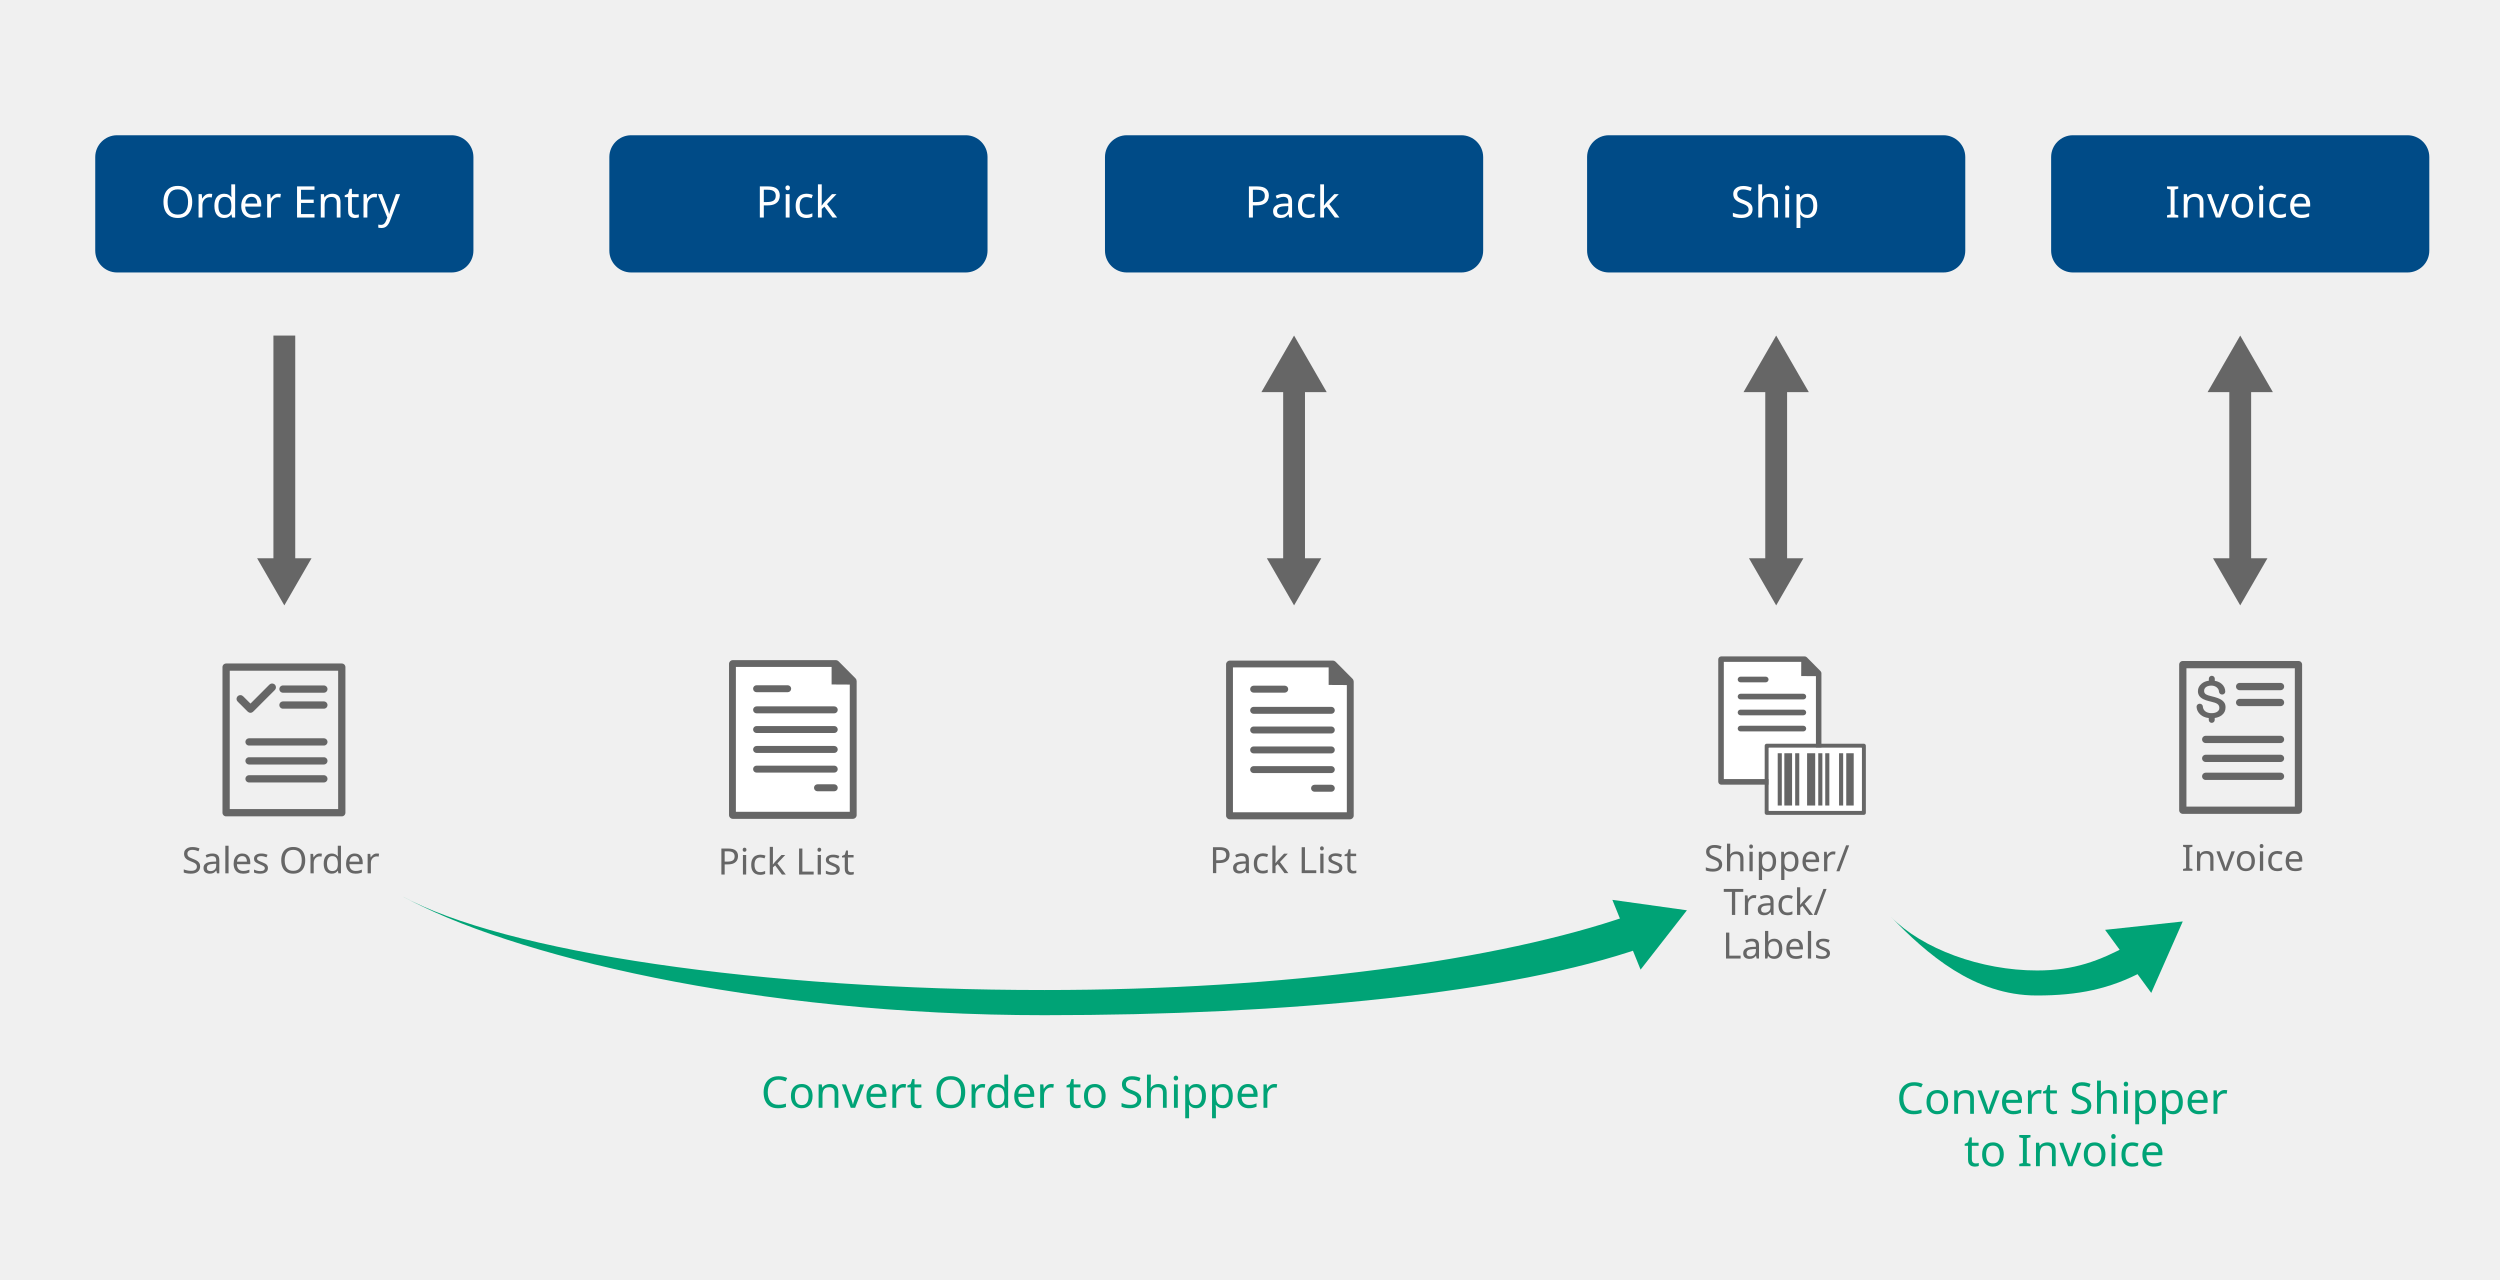
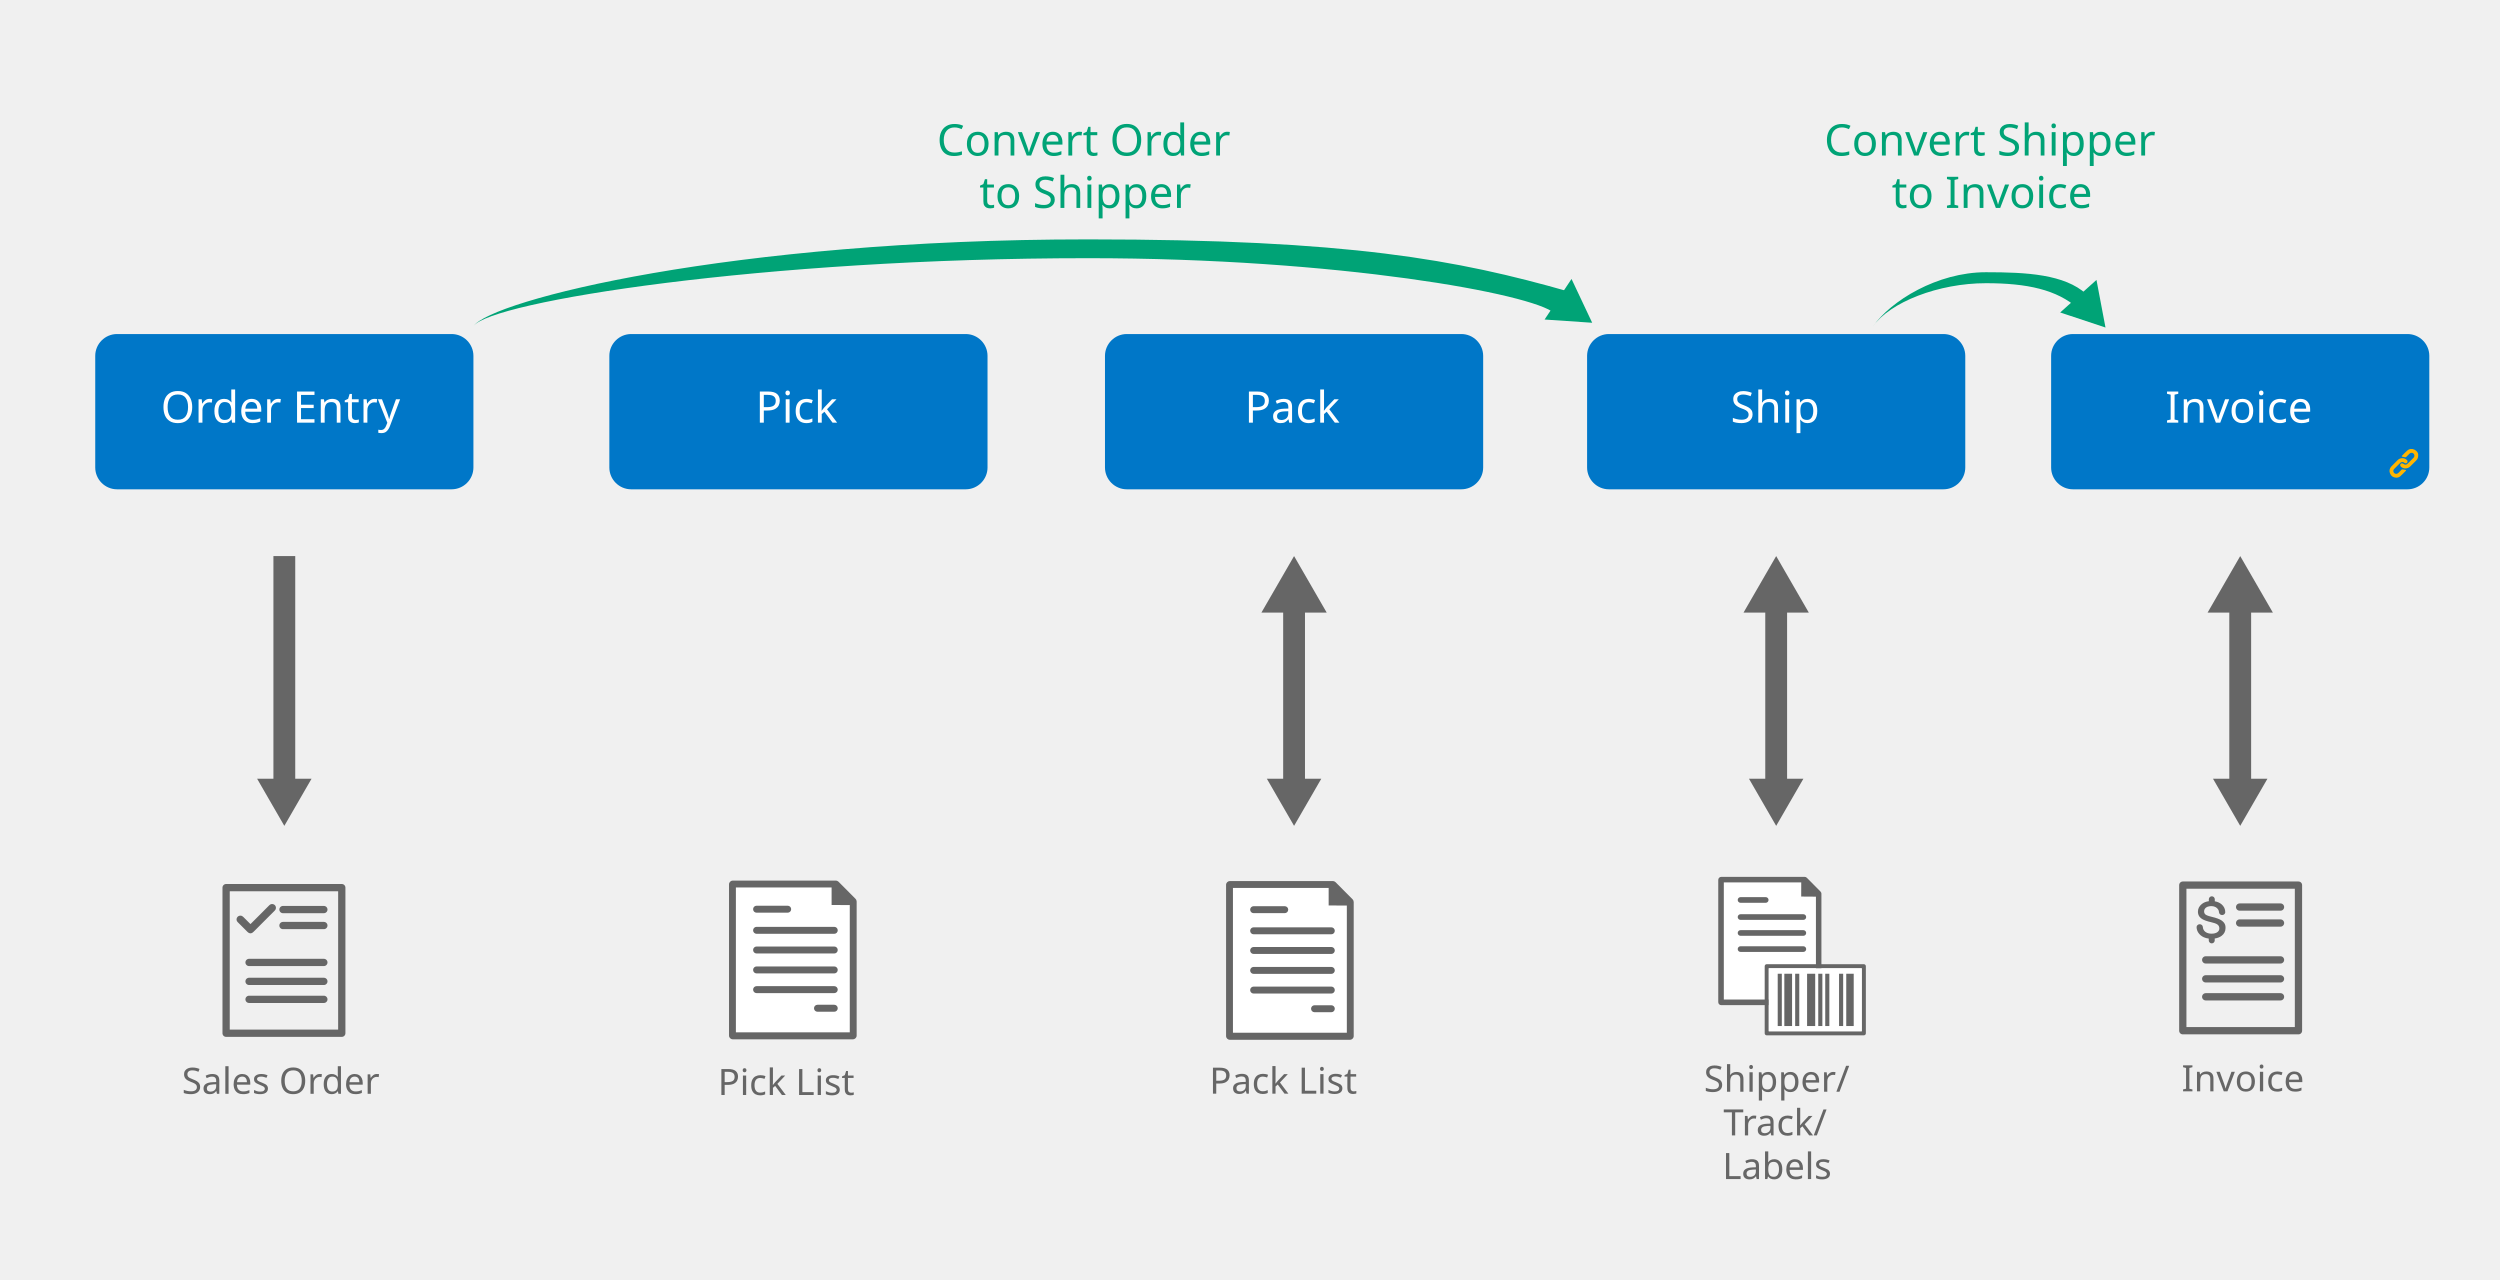
<svg xmlns="http://www.w3.org/2000/svg" xmlns:xlink="http://www.w3.org/1999/xlink" version="1.1" id="Layer_1" x="0px" y="0px" width="687.5px" height="351.8px" viewBox="0 0 687.5 351.8" style="enable-background:new 0 0 687.5 351.8;" xml:space="preserve">
  <style type="text/css">
	.st0{fill:none;stroke:#666666;stroke-width:6;stroke-miterlimit:10;}
	.st1{fill:#666666;}
	.st2{fill:#00A376;}
	.st3{font-family:'OpenSans-Semibold';}
	.st4{font-size:12px;}
- 	.st5{fill:#004B87;}
+ 	.st5{fill:#0077C8;}
	.st6{fill:#FFFFFF;}
	.st7{font-size:10px;}
	.st8{fill:none;stroke:#666666;stroke-width:2;stroke-linecap:round;stroke-linejoin:round;stroke-miterlimit:10;}
+ 	.st9{fill:#FFB500;}

	
	.kwfade{opacity:1;}
	.kwfade:hover{opacity:0.7;}

	
	@font-face {
		font-family: 'OpenSans';
		font-style: normal;
		font-weight: 400;
		font-display: swap;
		src: local('Open Sans'), local('OpenSans'), url(https://fonts.gstatic.com/s/opensans/v17/mem8YaGs126MiZpBA-UFVZ0b.woff2) format('woff2');
		unicode-range: U+0000-00FF, U+0131, U+0152-0153, U+02BB-02BC, U+02C6, U+02DA, U+02DC, U+2000-206F, U+2074, U+20AC, U+2122, U+2191, U+2193, U+2212, U+2215, U+FEFF, U+FFFD;
	}

	@font-face {
		font-family: 'OpenSans-Italic';
		font-style: italic;
		font-weight: 400;
		font-display: swap;
		src: local('Open Sans Italic'), local('OpenSans-Italic'), url(https://fonts.gstatic.com/s/opensans/v17/mem8YaGs126MiZpBA-UFVZ0b.woff2) format('woff2');
		unicode-range: U+0000-00FF, U+0131, U+0152-0153, U+02BB-02BC, U+02C6, U+02DA, U+02DC, U+2000-206F, U+2074, U+20AC, U+2122, U+2191, U+2193, U+2212, U+2215, U+FEFF, U+FFFD;
	}

	@font-face {
		font-family: 'OpenSans-SemiBold';
		font-style: normal;
		font-weight: 600;
		font-display: swap;
		src: local('Open Sans SemiBold'), local('OpenSans-SemiBold'), url(https://fonts.gstatic.com/s/opensans/v17/mem5YaGs126MiZpBA-UNirkOUuhp.woff2) format('woff2');
		unicode-range: U+0000-00FF, U+0131, U+0152-0153, U+02BB-02BC, U+02C6, U+02DA, U+02DC, U+2000-206F, U+2074, U+20AC, U+2122, U+2191, U+2193, U+2212, U+2215, U+FEFF, U+FFFD;
	}

	@font-face {
		font-family: 'OpenSans-SemiboldItalic';
		font-style: italic;
		font-weight: 600;
		font-display: swap;
		src: local('Open Sans SemiBold Italic'), local('OpenSans-SemiBoldItalic'), url(https://fonts.gstatic.com/s/opensans/v17/memnYaGs126MiZpBA-UFUKXGUdhrIqM.woff2) format('woff2');
		unicode-range: U+0000-00FF, U+0131, U+0152-0153, U+02BB-02BC, U+02C6, U+02DA, U+02DC, U+2000-206F, U+2074, U+20AC, U+2122, U+2191, U+2193, U+2212, U+2215, U+FEFF, U+FFFD;
	}

	@font-face {
		font-family: 'OpenSans-Bold';
		font-style: normal;
		font-weight: 700;
		font-display: swap;
		src: local('Open Sans Bold'), local('OpenSans-Bold'), url(https://fonts.gstatic.com/s/opensans/v17/mem5YaGs126MiZpBA-UN7rgOUuhp.woff2) format('woff2');
		unicode-range: U+0000-00FF, U+0131, U+0152-0153, U+02BB-02BC, U+02C6, U+02DA, U+02DC, U+2000-206F, U+2074, U+20AC, U+2122, U+2191, U+2193, U+2212, U+2215, U+FEFF, U+FFFD;
	}

	@font-face {
		font-family: 'OpenSans-BoldItalic';
		font-style: italic;
		font-weight: 700;
		font-display: swap;
		src: local('Open Sans Bold Italic'), local('OpenSans-BoldItalic'), url(https://fonts.gstatic.com/s/opensans/v17/memnYaGs126MiZpBA-UFUKWiUNhrIqM.woff2) format('woff2');
		unicode-range: U+0000-00FF, U+0131, U+0152-0153, U+02BB-02BC, U+02C6, U+02DA, U+02DC, U+2000-206F, U+2074, U+20AC, U+2122, U+2191, U+2193, U+2212, U+2215, U+FEFF, U+FFFD;
	}

	@font-face {
		font-family: 'OpenSans-Extrabold';
		font-style: normal;
		font-weight: 800;
		font-display: swap;
		src: local('Open Sans ExtraBold'), local('OpenSans-Extrabold'), url(https://fonts.gstatic.com/s/opensans/v17/mem5YaGs126MiZpBA-UN8rsOUuhp.woff2) format('woff2');
		unicode-range: U+0000-00FF, U+0131, U+0152-0153, U+02BB-02BC, U+02C6, U+02DA, U+02DC, U+2000-206F, U+2074, U+20AC, U+2122, U+2191, U+2193, U+2212, U+2215, U+FEFF, U+FFFD;
	}

	@font-face {
		font-family: 'OpenSans-ExtraboldItalic';
		font-style: italic;
		font-weight: 800;
		font-display: swap;
		src: local('Open Sans ExtraBold Italic'), local('OpenSans-ExtraBoldItalic'), url(https://fonts.gstatic.com/s/opensans/v17/memnYaGs126MiZpBA-UFUKW-U9hrIqM.woff2) format('woff2');
		unicode-range: U+0000-00FF, U+0131, U+0152-0153, U+02BB-02BC, U+02C6, U+02DA, U+02DC, U+2000-206F, U+2074, U+20AC, U+2122, U+2191, U+2193, U+2212, U+2215, U+FEFF, U+FFFD;
	}
</style>
  <g id="arrows">
    <g>
      <g>
-         <line class="st0" x1="78.19" y1="155.71" x2="78.19" y2="92.28" />
-         <g>
-           <polygon class="st1" points="85.67,153.53 78.19,166.48 70.71,153.53     " />
-         </g>
-       </g>
-     </g>
-     <g>
-       <g>
-         <line class="st0" x1="355.87" y1="155.71" x2="355.87" y2="105.2" />
-         <g>
-           <polygon class="st1" points="363.35,153.53 355.87,166.48 348.39,153.53     " />
-         </g>
-         <g>
-           <polygon class="st1" points="364.84,107.83 355.87,92.28 346.89,107.83     " />
-         </g>
-       </g>
-     </g>
-     <g>
-       <g>
-         <line class="st0" x1="488.45" y1="155.71" x2="488.45" y2="105.2" />
-         <g>
-           <polygon class="st1" points="495.93,153.53 488.45,166.48 480.97,153.53     " />
-         </g>
-         <g>
-           <polygon class="st1" points="497.42,107.83 488.45,92.28 479.47,107.83     " />
-         </g>
-       </g>
-     </g>
-     <g>
-       <g>
-         <line class="st0" x1="616.06" y1="155.71" x2="616.06" y2="105.2" />
-         <g>
-           <polygon class="st1" points="623.54,153.53 616.06,166.48 608.58,153.53     " />
-         </g>
-         <g>
-           <polygon class="st1" points="625.04,107.83 616.06,92.28 607.09,107.83     " />
+         <line class="st0" x1="78.19" y1="216.35" x2="78.19" y2="152.92" />
+         <g>
+           <polygon class="st1" points="85.67,214.16 78.19,227.11 70.71,214.16     " />
+         </g>
+       </g>
+     </g>
+     <g>
+       <g>
+         <line class="st0" x1="355.87" y1="216.35" x2="355.87" y2="165.84" />
+         <g>
+           <polygon class="st1" points="363.35,214.16 355.87,227.11 348.39,214.16     " />
+         </g>
+         <g>
+           <polygon class="st1" points="364.84,168.46 355.87,152.92 346.89,168.46     " />
+         </g>
+       </g>
+     </g>
+     <g>
+       <g>
+         <line class="st0" x1="488.45" y1="216.35" x2="488.45" y2="165.84" />
+         <g>
+           <polygon class="st1" points="495.93,214.16 488.45,227.11 480.97,214.16     " />
+         </g>
+         <g>
+           <polygon class="st1" points="497.42,168.46 488.45,152.92 479.47,168.46     " />
+         </g>
+       </g>
+     </g>
+     <g>
+       <g>
+         <line class="st0" x1="616.06" y1="216.35" x2="616.06" y2="165.84" />
+         <g>
+           <polygon class="st1" points="623.54,214.16 616.06,227.11 608.58,214.16     " />
+         </g>
+         <g>
+           <polygon class="st1" points="625.04,168.46 616.06,152.92 607.09,168.46     " />
        </g>
      </g>
    </g>
  </g>
  <g id="converttoshipper">
    <g>
-       <text transform="matrix(1 0 0 1 209.2617 304.6451)" class="st2 st3 st4">Convert Order to Shipper</text>
-     </g>
-     <g>
-       <path class="st2" d="M287.22,279.18c-79.89,0-147.27-16.57-176.81-32.83l0,0c28.16,15.5,99.21,25.91,176.81,25.91    c66.37,0,125.6-8.27,160.54-20.45l3.64,8.85C415.77,273.08,354.32,279.18,287.22,279.18z" />
-       <g>
-         <polygon class="st2" points="443.4,247.46 463.9,250.33 451.16,266.65    " />
+       <text transform="matrix(1 0 0 1 257.6586 42.7802)">
+         <tspan x="0" y="0" class="st2 st3 st4">Convert Order</tspan>
+         <tspan x="11.66" y="14.4" class="st2 st3 st4">to Shipper</tspan>
+       </text>
+     </g>
+     <g>
+       <path class="st2" d="M299.2,65.83c-98.5,0-164.05,16.77-169.01,23.86l0,0c4.73-6.75,79.79-18.69,169.01-18.69    c69.03,0,122.38,9.83,128.25,15.13l3.86-5.98C400.75,71.46,371.4,65.83,299.2,65.83z" />
+       <g>
+         <polygon class="st2" points="424.76,87.87 437.85,88.76 432.17,76.71    " />
      </g>
    </g>
  </g>
  <g id="converttoinvoice">
-     <text transform="matrix(1 0 0 1 521.5472 306.2979)">
+     <text transform="matrix(1 0 0 1 501.6717 42.78)">
      <tspan x="0" y="0" class="st2 st3 st4">Convert Shipper</tspan>
      <tspan x="18.55" y="14.4" class="st2 st3 st4">to Invoice</tspan>
    </text>
    <g>
-       <path class="st2" d="M560.09,273.76c-17.23,0-30.16-11.39-40.17-21.71l0,0c8.68,8.95,24.94,14.83,40.27,14.83    c10.22,0,17.11-2.64,25.24-7l3.97,7.2C580.23,271.99,571.49,273.76,560.09,273.76z" />
-       <g>
-         <polygon class="st2" points="578.9,255.71 600.26,253.4 591.59,273.05    " />
+       <path class="st2" d="M546.15,74.86c-13.42,0-26.18,7.87-31.14,14.96l0,0c4.73-6.75,18.11-11.94,31.14-11.94    c11.15,0,19.53,1.72,25.4,7.02l2.18-4.04C567.74,75.44,557.42,74.86,546.15,74.86z" />
+       <g>
+         <polygon class="st2" points="566.55,85.93 579.01,90.07 576.53,76.98    " />
      </g>
    </g>
  </g>
  <g id="oe">
    <g>
-       <path class="st5" d="M130.19,68.93c0,3.3-2.7,6-6,6h-92c-3.3,0-6-2.7-6-6V43.19c0-3.3,2.7-6,6-6h92c3.3,0,6,2.7,6,6V68.93z" />
-     </g>
-     <text transform="matrix(1 0 0 1 44.2186 59.8252)" class="st6 st3 st4">Order Entry</text>
+       <path class="st5" d="M130.19,128.56c0,3.3-2.7,6-6,6h-92c-3.3,0-6-2.7-6-6v-30.7c0-3.3,2.7-6,6-6h92c3.3,0,6,2.7,6,6V128.56z" />
+     </g>
+     <text transform="matrix(1 0 0 1 44.2186 116.2341)" class="st6 st3 st4">Order Entry</text>
  </g>
  <g id="pick">
    <g>
-       <path class="st5" d="M271.57,68.93c0,3.3-2.7,6-6,6h-92c-3.3,0-6-2.7-6-6V43.19c0-3.3,2.7-6,6-6h92c3.3,0,6,2.7,6,6V68.93z" />
-     </g>
-     <text transform="matrix(1 0 0 1 207.7995 59.8252)" class="st6 st3 st4">Pick</text>
+       <path class="st5" d="M271.57,128.56c0,3.3-2.7,6-6,6h-92c-3.3,0-6-2.7-6-6v-30.7c0-3.3,2.7-6,6-6h92c3.3,0,6,2.7,6,6V128.56z" />
+     </g>
+     <text transform="matrix(1 0 0 1 207.7995 116.2341)" class="st6 st3 st4">Pick</text>
  </g>
  <g id="pack">
    <g>
-       <path class="st5" d="M407.87,68.93c0,3.3-2.7,6-6,6h-92c-3.3,0-6-2.7-6-6V43.19c0-3.3,2.7-6,6-6h92c3.3,0,6,2.7,6,6V68.93z" />
-     </g>
-     <text transform="matrix(1 0 0 1 342.2953 59.8252)" class="st6 st3 st4">Pack</text>
+       <path class="st5" d="M407.87,128.56c0,3.3-2.7,6-6,6h-92c-3.3,0-6-2.7-6-6v-30.7c0-3.3,2.7-6,6-6h92c3.3,0,6,2.7,6,6V128.56z" />
+     </g>
+     <text transform="matrix(1 0 0 1 342.2953 116.2341)" class="st6 st3 st4">Pack</text>
  </g>
  <g id="picklist">
    <g>
-       <text transform="matrix(1 0 0 1 197.4104 240.4896)" class="st1 st3 st7">Pick List</text>
-     </g>
-     <g>
-       <g>
-         <path class="st1" d="M235.56,187.22c-0.01-0.11-0.02-0.23-0.07-0.34c-0.05-0.11-0.11-0.21-0.19-0.29     c-0.01-0.01-0.01-0.03-0.03-0.04l0,0c0,0,0,0,0,0l-4.68-4.71c0,0,0,0,0,0c-0.09-0.09-0.21-0.17-0.33-0.22     c-0.13-0.05-0.26-0.08-0.4-0.08h-28.35c-0.57,0-1.03,0.46-1.03,1.03v41.58c0,0.57,0.46,1.03,1.03,1.03h33.04     c0.57,0,1.03-0.46,1.03-1.03v-36.87C235.57,187.25,235.56,187.24,235.56,187.22z" />
-         <g>
-           <polygon class="st6" points="233.69,223.25 202.37,223.25 202.37,183.41 228.69,183.41 228.69,188.23 233.69,188.26     " />
-         </g>
-       </g>
-       <path class="st1" d="M229.42,207.06h-21.36c-0.53,0-0.96-0.43-0.96-0.96s0.43-0.96,0.96-0.96h21.36c0.53,0,0.96,0.43,0.96,0.96    S229.95,207.06,229.42,207.06z" />
-       <path class="st1" d="M229.42,212.47h-21.36c-0.53,0-0.96-0.43-0.96-0.96s0.43-0.96,0.96-0.96h21.36c0.53,0,0.96,0.43,0.96,0.96    S229.95,212.47,229.42,212.47z" />
-       <path class="st1" d="M229.42,196.17h-21.36c-0.53,0-0.96-0.43-0.96-0.96s0.43-0.96,0.96-0.96h21.36c0.53,0,0.96,0.43,0.96,0.96    S229.95,196.17,229.42,196.17z" />
-       <path class="st1" d="M216.61,190.36h-8.55c-0.53,0-0.96-0.43-0.96-0.96s0.43-0.96,0.96-0.96h8.55c0.53,0,0.96,0.43,0.96,0.96    S217.14,190.36,216.61,190.36z" />
-       <path class="st1" d="M229.42,201.58h-21.36c-0.53,0-0.96-0.43-0.96-0.96s0.43-0.96,0.96-0.96h21.36c0.53,0,0.96,0.43,0.96,0.96    S229.95,201.58,229.42,201.58z" />
-       <path class="st1" d="M229.42,217.6h-4.61c-0.53,0-0.96-0.43-0.96-0.96s0.43-0.96,0.96-0.96h4.61c0.53,0,0.96,0.43,0.96,0.96    S229.95,217.6,229.42,217.6z" />
+       <text transform="matrix(1 0 0 1 197.4104 301.1248)" class="st1 st3 st7">Pick List</text>
+     </g>
+     <g>
+       <g>
+         <path class="st1" d="M235.56,247.85c-0.01-0.11-0.02-0.23-0.07-0.34c-0.05-0.11-0.11-0.21-0.19-0.29     c-0.01-0.01-0.01-0.03-0.03-0.04l0,0c0,0,0,0,0,0l-4.68-4.71c0,0,0,0,0,0c-0.09-0.09-0.21-0.17-0.33-0.22     c-0.13-0.05-0.26-0.08-0.4-0.08h-28.35c-0.57,0-1.03,0.46-1.03,1.03v41.58c0,0.57,0.46,1.03,1.03,1.03h33.04     c0.57,0,1.03-0.46,1.03-1.03v-36.87C235.57,247.89,235.56,247.87,235.56,247.85z" />
+         <g>
+           <polygon class="st6" points="233.69,283.89 202.37,283.89 202.37,244.05 228.69,244.05 228.69,248.87 233.69,248.9     " />
+         </g>
+       </g>
+       <path class="st1" d="M229.42,267.69h-21.36c-0.53,0-0.96-0.43-0.96-0.96s0.43-0.96,0.96-0.96h21.36c0.53,0,0.96,0.43,0.96,0.96    S229.95,267.69,229.42,267.69z" />
+       <path class="st1" d="M229.42,273.11h-21.36c-0.53,0-0.96-0.43-0.96-0.96s0.43-0.96,0.96-0.96h21.36c0.53,0,0.96,0.43,0.96,0.96    S229.95,273.11,229.42,273.11z" />
+       <path class="st1" d="M229.42,256.8h-21.36c-0.53,0-0.96-0.43-0.96-0.96c0-0.53,0.43-0.96,0.96-0.96h21.36    c0.53,0,0.96,0.43,0.96,0.96C230.38,256.37,229.95,256.8,229.42,256.8z" />
+       <path class="st1" d="M216.61,250.99h-8.55c-0.53,0-0.96-0.43-0.96-0.96s0.43-0.96,0.96-0.96h8.55c0.53,0,0.96,0.43,0.96,0.96    S217.14,250.99,216.61,250.99z" />
+       <path class="st1" d="M229.42,262.21h-21.36c-0.53,0-0.96-0.43-0.96-0.96s0.43-0.96,0.96-0.96h21.36c0.53,0,0.96,0.43,0.96,0.96    S229.95,262.21,229.42,262.21z" />
+       <path class="st1" d="M229.42,278.23h-4.61c-0.53,0-0.96-0.43-0.96-0.96s0.43-0.96,0.96-0.96h4.61c0.53,0,0.96,0.43,0.96,0.96    S229.95,278.23,229.42,278.23z" />
    </g>
  </g>
  <g id="invoiceprint">
    <g>
-       <rect x="600.27" y="182.77" class="st8" width="31.81" height="40.04" />
-       <line class="st8" x1="615.9" y1="188.8" x2="627.14" y2="188.8" />
-       <line class="st8" x1="615.9" y1="193.19" x2="627.14" y2="193.19" />
-       <line class="st8" x1="606.57" y1="203.34" x2="627.14" y2="203.34" />
-       <line class="st8" x1="606.57" y1="208.55" x2="627.14" y2="208.55" />
-       <line class="st8" x1="606.57" y1="213.49" x2="627.14" y2="213.49" />
-       <path class="st1" d="M611.65,193.18c-0.26-0.37-0.65-0.69-1.18-0.96c-0.38-0.19-0.86-0.36-1.41-0.52    c-0.21-0.06-0.43-0.11-0.67-0.17c-0.38-0.08-0.69-0.17-0.97-0.26c-0.35-0.11-0.62-0.23-0.8-0.34c-0.33-0.21-0.49-0.52-0.49-0.93    c0-0.44,0.18-0.79,0.53-1.06c0.2-0.16,0.47-0.26,0.77-0.32c0.21-0.05,0.43-0.08,0.69-0.08c0.35,0,0.66,0.06,0.94,0.18    c0.21,0.08,0.4,0.19,0.56,0.33c0.4,0.34,0.6,0.74,0.6,1.21h0.01c0.04,0.41,0.4,0.74,0.86,0.74s0.81-0.33,0.86-0.74    c0-0.91-0.35-1.66-1.06-2.25c-0.5-0.41-1.11-0.67-1.82-0.79v-0.56c0-0.45-0.37-0.82-0.82-0.82s-0.82,0.37-0.82,0.82v0.53    c-0.77,0.1-1.43,0.36-1.96,0.8c-0.69,0.57-1.04,1.26-1.04,2.08c0,0.49,0.12,0.92,0.36,1.28c0.24,0.36,0.62,0.67,1.13,0.92    c0.39,0.2,0.9,0.38,1.51,0.54c0.18,0.04,0.36,0.09,0.55,0.13c0.42,0.09,0.78,0.19,1.08,0.3c0.31,0.11,0.56,0.23,0.74,0.36    c0.35,0.26,0.52,0.61,0.52,1.08c0,0.44-0.2,0.79-0.59,1.05c-0.19,0.13-0.42,0.23-0.68,0.29c-0.26,0.07-0.55,0.1-0.88,0.1    c-0.27,0-0.52-0.03-0.75-0.08c-0.37-0.08-0.69-0.21-0.95-0.42c-0.43-0.34-0.66-0.79-0.69-1.36c-0.04-0.41-0.4-0.74-0.86-0.74    c-0.45,0-0.81,0.33-0.86,0.74c0,0.59,0.17,1.14,0.52,1.65c0.35,0.51,0.83,0.9,1.45,1.19c0.42,0.19,0.88,0.31,1.38,0.37v0.5    c0,0.45,0.37,0.82,0.82,0.82s0.82-0.37,0.82-0.82v-0.52c0.74-0.11,1.38-0.35,1.9-0.74c0.71-0.54,1.07-1.26,1.07-2.15    C612.04,194.01,611.91,193.56,611.65,193.18z" />
-     </g>
-     <g>
-       <text transform="matrix(1 0 0 1 599.9359 239.4727)" class="st1 st3 st7">Invoice</text>
+       <rect x="600.27" y="243.41" class="st8" width="31.81" height="40.04" />
+       <line class="st8" x1="615.9" y1="249.44" x2="627.14" y2="249.44" />
+       <line class="st8" x1="615.9" y1="253.83" x2="627.14" y2="253.83" />
+       <line class="st8" x1="606.57" y1="263.97" x2="627.14" y2="263.97" />
+       <line class="st8" x1="606.57" y1="269.18" x2="627.14" y2="269.18" />
+       <line class="st8" x1="606.57" y1="274.12" x2="627.14" y2="274.12" />
+       <path class="st1" d="M611.65,253.82c-0.26-0.37-0.65-0.69-1.18-0.96c-0.38-0.19-0.86-0.36-1.41-0.52    c-0.21-0.06-0.43-0.11-0.67-0.17c-0.38-0.08-0.69-0.17-0.97-0.26c-0.35-0.11-0.62-0.23-0.8-0.34c-0.33-0.21-0.49-0.52-0.49-0.93    c0-0.44,0.18-0.79,0.53-1.06c0.2-0.16,0.47-0.26,0.77-0.32c0.21-0.05,0.43-0.08,0.69-0.08c0.35,0,0.66,0.06,0.94,0.18    c0.21,0.08,0.4,0.19,0.56,0.33c0.4,0.34,0.6,0.74,0.6,1.21h0.01c0.04,0.41,0.4,0.74,0.86,0.74s0.81-0.33,0.86-0.74    c0-0.91-0.35-1.66-1.06-2.25c-0.5-0.41-1.11-0.67-1.82-0.79v-0.56c0-0.45-0.37-0.82-0.82-0.82s-0.82,0.37-0.82,0.82v0.53    c-0.77,0.1-1.43,0.36-1.96,0.8c-0.69,0.57-1.04,1.26-1.04,2.08c0,0.49,0.12,0.92,0.36,1.28c0.24,0.36,0.62,0.67,1.13,0.92    c0.39,0.2,0.9,0.38,1.51,0.54c0.18,0.04,0.36,0.09,0.55,0.13c0.42,0.09,0.78,0.19,1.08,0.3c0.31,0.11,0.56,0.23,0.74,0.36    c0.35,0.26,0.52,0.61,0.52,1.08c0,0.44-0.2,0.79-0.59,1.05c-0.19,0.13-0.42,0.23-0.68,0.29c-0.26,0.07-0.55,0.1-0.88,0.1    c-0.27,0-0.52-0.03-0.75-0.08c-0.37-0.08-0.69-0.21-0.95-0.42c-0.43-0.34-0.66-0.79-0.69-1.36c-0.04-0.41-0.4-0.74-0.86-0.74    c-0.45,0-0.81,0.33-0.86,0.74c0,0.59,0.17,1.14,0.52,1.65c0.35,0.51,0.83,0.9,1.45,1.19c0.42,0.19,0.88,0.31,1.38,0.37v0.5    c0,0.45,0.37,0.82,0.82,0.82s0.82-0.37,0.82-0.82v-0.52c0.74-0.11,1.38-0.35,1.9-0.74c0.71-0.54,1.07-1.26,1.07-2.15    C612.04,254.65,611.91,254.19,611.65,253.82z" />
+     </g>
+     <g>
+       <text transform="matrix(1 0 0 1 599.9359 300.1078)" class="st1 st3 st7">Invoice</text>
    </g>
  </g>
  <g id="packlist">
    <g>
-       <text transform="matrix(1 0 0 1 332.593 240.1181)" class="st1 st3 st7">Pack List</text>
-     </g>
-     <g>
-       <g>
-         <path class="st1" d="M372.25,187.35c-0.01-0.11-0.02-0.23-0.07-0.34c-0.05-0.11-0.11-0.21-0.19-0.29     c-0.01-0.01-0.01-0.03-0.03-0.04l0,0c0,0,0,0,0,0l-4.68-4.71c0,0,0,0,0,0c-0.09-0.09-0.21-0.17-0.33-0.22     c-0.13-0.05-0.26-0.08-0.4-0.08H338.2c-0.57,0-1.03,0.46-1.03,1.03v41.58c0,0.57,0.46,1.03,1.03,1.03h33.04     c0.57,0,1.03-0.46,1.03-1.03V187.4C372.26,187.38,372.25,187.36,372.25,187.35z" />
-         <g>
-           <polygon class="st6" points="370.38,223.38 339.06,223.38 339.06,183.54 365.38,183.54 365.38,188.36 370.38,188.39     " />
-         </g>
-       </g>
-       <path class="st1" d="M366.11,207.19h-21.36c-0.53,0-0.96-0.43-0.96-0.96s0.43-0.96,0.96-0.96h21.36c0.53,0,0.96,0.43,0.96,0.96    S366.64,207.19,366.11,207.19z" />
-       <path class="st1" d="M366.11,212.6h-21.36c-0.53,0-0.96-0.43-0.96-0.96s0.43-0.96,0.96-0.96h21.36c0.53,0,0.96,0.43,0.96,0.96    S366.64,212.6,366.11,212.6z" />
-       <path class="st1" d="M366.11,196.3h-21.36c-0.53,0-0.96-0.43-0.96-0.96s0.43-0.96,0.96-0.96h21.36c0.53,0,0.96,0.43,0.96,0.96    S366.64,196.3,366.11,196.3z" />
-       <path class="st1" d="M353.3,190.48h-8.55c-0.53,0-0.96-0.43-0.96-0.96s0.43-0.96,0.96-0.96h8.55c0.53,0,0.96,0.43,0.96,0.96    S353.83,190.48,353.3,190.48z" />
-       <path class="st1" d="M366.11,201.71h-21.36c-0.53,0-0.96-0.43-0.96-0.96s0.43-0.96,0.96-0.96h21.36c0.53,0,0.96,0.43,0.96,0.96    S366.64,201.71,366.11,201.71z" />
-       <path class="st1" d="M366.11,217.73h-4.61c-0.53,0-0.96-0.43-0.96-0.96s0.43-0.96,0.96-0.96h4.61c0.53,0,0.96,0.43,0.96,0.96    S366.64,217.73,366.11,217.73z" />
+       <text transform="matrix(1 0 0 1 332.593 300.7533)" class="st1 st3 st7">Pack List</text>
+     </g>
+     <g>
+       <g>
+         <path class="st1" d="M372.25,247.98c-0.01-0.11-0.02-0.23-0.07-0.34c-0.05-0.11-0.11-0.21-0.19-0.29     c-0.01-0.01-0.01-0.03-0.03-0.04l0,0c0,0,0,0,0,0l-4.68-4.71c0,0,0,0,0,0c-0.09-0.09-0.21-0.17-0.33-0.22     c-0.13-0.05-0.26-0.08-0.4-0.08H338.2c-0.57,0-1.03,0.46-1.03,1.03v41.58c0,0.57,0.46,1.03,1.03,1.03h33.04     c0.57,0,1.03-0.46,1.03-1.03v-36.87C372.26,248.02,372.25,248,372.25,247.98z" />
+         <g>
+           <polygon class="st6" points="370.38,284.01 339.06,284.01 339.06,244.18 365.38,244.18 365.38,249 370.38,249.03     " />
+         </g>
+       </g>
+       <path class="st1" d="M366.11,267.82h-21.36c-0.53,0-0.96-0.43-0.96-0.96s0.43-0.96,0.96-0.96h21.36c0.53,0,0.96,0.43,0.96,0.96    S366.64,267.82,366.11,267.82z" />
+       <path class="st1" d="M366.11,273.23h-21.36c-0.53,0-0.96-0.43-0.96-0.96s0.43-0.96,0.96-0.96h21.36c0.53,0,0.96,0.43,0.96,0.96    S366.64,273.23,366.11,273.23z" />
+       <path class="st1" d="M366.11,256.93h-21.36c-0.53,0-0.96-0.43-0.96-0.96c0-0.53,0.43-0.96,0.96-0.96h21.36    c0.53,0,0.96,0.43,0.96,0.96C367.07,256.5,366.64,256.93,366.11,256.93z" />
+       <path class="st1" d="M353.3,251.12h-8.55c-0.53,0-0.96-0.43-0.96-0.96c0-0.53,0.43-0.96,0.96-0.96h8.55    c0.53,0,0.96,0.43,0.96,0.96C354.26,250.69,353.83,251.12,353.3,251.12z" />
+       <path class="st1" d="M366.11,262.34h-21.36c-0.53,0-0.96-0.43-0.96-0.96s0.43-0.96,0.96-0.96h21.36c0.53,0,0.96,0.43,0.96,0.96    S366.64,262.34,366.11,262.34z" />
+       <path class="st1" d="M366.11,278.36h-4.61c-0.53,0-0.96-0.43-0.96-0.96s0.43-0.96,0.96-0.96h4.61c0.53,0,0.96,0.43,0.96,0.96    S366.64,278.36,366.11,278.36z" />
    </g>
  </g>
  <g id="shipper">
    <g>
      <g>
-         <path class="st1" d="M500.89,185.1c-0.01-0.09-0.02-0.19-0.06-0.27c-0.04-0.09-0.09-0.17-0.16-0.24     c-0.01-0.01-0.01-0.02-0.02-0.03l0,0c0,0,0,0,0,0l-3.78-3.81c0,0,0,0,0,0c-0.08-0.08-0.17-0.14-0.27-0.18     c-0.1-0.04-0.21-0.06-0.32-0.06h-22.93c-0.46,0-0.83,0.37-0.83,0.83v33.62c0,0.46,0.37,0.83,0.83,0.83h26.71     c0.46,0,0.83-0.37,0.83-0.83v-29.81C500.9,185.13,500.89,185.11,500.89,185.1z" />
-         <g>
-           <polygon class="st6" points="499.38,214.24 474.05,214.24 474.05,182.02 495.34,182.02 495.33,185.92 499.38,185.94     " />
-         </g>
-       </g>
-       <path class="st1" d="M495.92,201.14h-17.27c-0.43,0-0.78-0.35-0.78-0.78s0.35-0.78,0.78-0.78h17.27c0.43,0,0.78,0.35,0.78,0.78    S496.35,201.14,495.92,201.14z" />
-       <path class="st1" d="M495.92,192.34h-17.27c-0.43,0-0.78-0.35-0.78-0.78c0-0.43,0.35-0.78,0.78-0.78h17.27    c0.43,0,0.78,0.35,0.78,0.78C496.7,191.99,496.35,192.34,495.92,192.34z" />
-       <path class="st1" d="M485.57,187.64h-6.92c-0.43,0-0.78-0.35-0.78-0.78c0-0.43,0.35-0.78,0.78-0.78h6.92    c0.43,0,0.78,0.35,0.78,0.78C486.34,187.29,486,187.64,485.57,187.64z" />
-       <path class="st1" d="M495.92,196.71h-17.27c-0.43,0-0.78-0.35-0.78-0.78c0-0.43,0.35-0.78,0.78-0.78h17.27    c0.43,0,0.78,0.35,0.78,0.78C496.7,196.36,496.35,196.71,495.92,196.71z" />
-     </g>
-     <g>
-       <text transform="matrix(1 0 0 1 468.5843 239.6004)">
+         <path class="st1" d="M500.89,245.73c-0.01-0.09-0.02-0.19-0.06-0.27c-0.04-0.09-0.09-0.17-0.16-0.24     c-0.01-0.01-0.01-0.02-0.02-0.03l0,0c0,0,0,0,0,0l-3.78-3.81c0,0,0,0,0,0c-0.08-0.08-0.17-0.14-0.27-0.18     c-0.1-0.04-0.21-0.06-0.32-0.06h-22.93c-0.46,0-0.83,0.37-0.83,0.83v33.62c0,0.46,0.37,0.83,0.83,0.83h26.71     c0.46,0,0.83-0.37,0.83-0.83v-29.81C500.9,245.76,500.89,245.75,500.89,245.73z" />
+         <g>
+           <polygon class="st6" points="499.38,274.87 474.05,274.87 474.05,242.66 495.34,242.66 495.33,246.55 499.38,246.58     " />
+         </g>
+       </g>
+       <path class="st1" d="M495.92,261.78h-17.27c-0.43,0-0.78-0.35-0.78-0.78s0.35-0.78,0.78-0.78h17.27c0.43,0,0.78,0.35,0.78,0.78    S496.35,261.78,495.92,261.78z" />
+       <path class="st1" d="M495.92,252.97h-17.27c-0.43,0-0.78-0.35-0.78-0.78c0-0.43,0.35-0.78,0.78-0.78h17.27    c0.43,0,0.78,0.35,0.78,0.78C496.7,252.62,496.35,252.97,495.92,252.97z" />
+       <path class="st1" d="M485.57,248.27h-6.92c-0.43,0-0.78-0.35-0.78-0.78c0-0.43,0.35-0.78,0.78-0.78h6.92    c0.43,0,0.78,0.35,0.78,0.78C486.34,247.92,486,248.27,485.57,248.27z" />
+       <path class="st1" d="M495.92,257.35h-17.27c-0.43,0-0.78-0.35-0.78-0.78c0-0.43,0.35-0.78,0.78-0.78h17.27    c0.43,0,0.78,0.35,0.78,0.78C496.7,257,496.35,257.35,495.92,257.35z" />
+     </g>
+     <g>
+       <text transform="matrix(1 0 0 1 468.5843 300.2356)">
        <tspan x="0" y="0" class="st1 st3 st7">Shipper/</tspan>
        <tspan x="5.36" y="12" class="st1 st3 st7">Track/</tspan>
        <tspan x="5.1" y="24" class="st1 st3 st7">Labels</tspan>
      </text>
    </g>
    <g>
-       <path class="st1" d="M512.55,224.09h-26.7c-0.31,0-0.56-0.25-0.56-0.56v-18.45c0-0.31,0.25-0.56,0.56-0.56h26.7    c0.31,0,0.56,0.25,0.56,0.56v18.45C513.11,223.84,512.86,224.09,512.55,224.09z M486.41,222.96h25.58v-17.32h-25.58V222.96z" />
-       <g>
-         <rect x="486.41" y="205.64" class="st6" width="25.58" height="17.32" />
-       </g>
-       <rect x="488.87" y="207.14" class="st1" width="1.13" height="14.38" />
-       <rect x="493.67" y="207.14" class="st1" width="1.13" height="14.38" />
-       <rect x="490.69" y="207.14" class="st1" width="2.13" height="14.38" />
-       <rect x="500.02" y="207.14" class="st1" width="1.13" height="14.38" />
-       <rect x="501.94" y="207.14" class="st1" width="1.13" height="14.38" />
-       <rect x="505.74" y="207.14" class="st1" width="1.13" height="14.38" />
-       <rect x="496.95" y="207.14" class="st1" width="2.23" height="14.38" />
-       <rect x="507.72" y="207.14" class="st1" width="2.05" height="14.38" />
+       <path class="st1" d="M512.55,284.72h-26.7c-0.31,0-0.56-0.25-0.56-0.56v-18.45c0-0.31,0.25-0.56,0.56-0.56h26.7    c0.31,0,0.56,0.25,0.56,0.56v18.45C513.11,284.47,512.86,284.72,512.55,284.72z M486.41,283.6h25.58v-17.32h-25.58V283.6z" />
+       <g>
+         <rect x="486.41" y="266.28" class="st6" width="25.58" height="17.32" />
+       </g>
+       <rect x="488.87" y="267.78" class="st1" width="1.13" height="14.38" />
+       <rect x="493.67" y="267.78" class="st1" width="1.13" height="14.38" />
+       <rect x="490.69" y="267.78" class="st1" width="2.13" height="14.38" />
+       <rect x="500.02" y="267.78" class="st1" width="1.13" height="14.38" />
+       <rect x="501.94" y="267.78" class="st1" width="1.13" height="14.38" />
+       <rect x="505.74" y="267.78" class="st1" width="1.13" height="14.38" />
+       <rect x="496.95" y="267.78" class="st1" width="2.23" height="14.38" />
+       <rect x="507.72" y="267.78" class="st1" width="2.05" height="14.38" />
    </g>
  </g>
  <g id="so">
-     <text transform="matrix(1 0 0 1 50.0198 240.1664)" class="st1 st3 st7">Sales Order</text>
-     <g>
-       <rect x="62.18" y="183.46" class="st8" width="31.81" height="40.04" />
-       <line class="st8" x1="77.82" y1="189.5" x2="89.06" y2="189.5" />
-       <line class="st8" x1="77.82" y1="193.89" x2="89.06" y2="193.89" />
-       <line class="st8" x1="68.49" y1="204.03" x2="89.06" y2="204.03" />
-       <line class="st8" x1="68.49" y1="209.24" x2="89.06" y2="209.24" />
-       <line class="st8" x1="68.49" y1="214.18" x2="89.06" y2="214.18" />
-     </g>
-     <path class="st1" d="M68.87,193.48c0.11-0.11,0.21-0.2,0.31-0.29c1.62-1.61,3.23-3.23,4.84-4.85c0.31-0.31,0.67-0.46,1.11-0.33   c0.73,0.21,0.99,1.09,0.51,1.67c-0.04,0.05-0.09,0.1-0.13,0.14c-1.93,1.93-3.85,3.85-5.78,5.78c-0.57,0.57-1.14,0.57-1.72-0.01   c-0.88-0.88-1.76-1.76-2.64-2.64c-0.34-0.34-0.41-0.78-0.22-1.19c0.18-0.39,0.59-0.63,1.03-0.6c0.29,0.02,0.52,0.16,0.73,0.36   c0.58,0.59,1.17,1.17,1.76,1.76C68.72,193.35,68.79,193.41,68.87,193.48z" />
+     <text transform="matrix(1 0 0 1 50.0198 300.8016)" class="st1 st3 st7">Sales Order</text>
+     <g>
+       <rect x="62.18" y="244.1" class="st8" width="31.81" height="40.04" />
+       <line class="st8" x1="77.82" y1="250.13" x2="89.06" y2="250.13" />
+       <line class="st8" x1="77.82" y1="254.52" x2="89.06" y2="254.52" />
+       <line class="st8" x1="68.49" y1="264.67" x2="89.06" y2="264.67" />
+       <line class="st8" x1="68.49" y1="269.88" x2="89.06" y2="269.88" />
+       <line class="st8" x1="68.49" y1="274.82" x2="89.06" y2="274.82" />
+     </g>
+     <path class="st1" d="M68.87,254.12c0.11-0.11,0.21-0.2,0.31-0.29c1.62-1.61,3.23-3.23,4.84-4.85c0.31-0.31,0.67-0.46,1.11-0.33   c0.73,0.21,0.99,1.09,0.51,1.67c-0.04,0.05-0.09,0.1-0.13,0.14c-1.93,1.93-3.85,3.85-5.78,5.78c-0.57,0.57-1.14,0.57-1.72-0.01   c-0.88-0.88-1.76-1.76-2.64-2.64c-0.34-0.34-0.41-0.78-0.22-1.19c0.18-0.39,0.59-0.63,1.03-0.6c0.29,0.02,0.52,0.16,0.73,0.36   c0.58,0.59,1.17,1.17,1.76,1.76C68.72,253.99,68.79,254.04,68.87,254.12z" />
  </g>
  <g id="ship">
    <g>
-       <path class="st5" d="M540.45,68.93c0,3.3-2.7,6-6,6h-92c-3.3,0-6-2.7-6-6V43.19c0-3.3,2.7-6,6-6h92c3.3,0,6,2.7,6,6V68.93z" />
-     </g>
-     <text transform="matrix(1 0 0 1 475.9292 59.8252)" class="st6 st3 st4">Ship</text>
+       <path class="st5" d="M540.45,128.56c0,3.3-2.7,6-6,6h-92c-3.3,0-6-2.7-6-6v-30.7c0-3.3,2.7-6,6-6h92c3.3,0,6,2.7,6,6V128.56z" />
+     </g>
+     <text transform="matrix(1 0 0 1 475.9292 116.2341)" class="st6 st3 st4">Ship</text>
  </g>
  <a id="invoice" class="kwfade" xlink:href="https://www.intacct.com/ia/docs/en_US/help_action/Accounts_Receivable/Invoices/Tasks/create-invoice.htm" target="_blank">
    <g>
      <g>
-         <path class="st5" d="M668.06,68.93c0,3.3-2.7,6-6,6h-92c-3.3,0-6-2.7-6-6V43.19c0-3.3,2.7-6,6-6h92c3.3,0,6,2.7,6,6V68.93z" />
-       </g>
-       <text transform="matrix(1 0 0 1 595.4457 59.8252)" class="st6 st3 st4">Invoice</text>
+         <path class="st5" d="M668.06,128.56c0,3.3-2.7,6-6,6h-92c-3.3,0-6-2.7-6-6v-30.7c0-3.3,2.7-6,6-6h92c3.3,0,6,2.7,6,6V128.56z" />
+       </g>
+       <text transform="matrix(1 0 0 1 595.4457 116.2341)" class="st6 st3 st4">Invoice</text>
+       <g>
+         <g>
+           <g>
+             <path class="st9" d="M665.01,125.06c0.01,0.75-0.17,1.18-0.52,1.54c-0.56,0.57-1.12,1.13-1.69,1.69       c-0.7,0.68-1.8,0.71-2.51,0.08c-0.26-0.24-0.32-0.54-0.13-0.77c0.19-0.24,0.51-0.25,0.8-0.03c0.4,0.3,0.79,0.28,1.14-0.07       c0.53-0.52,1.05-1.05,1.58-1.57c0.25-0.25,0.35-0.53,0.24-0.87c-0.18-0.55-0.85-0.72-1.3-0.31c-0.31,0.29-0.61,0.59-0.9,0.9       c-0.11,0.11-0.2,0.13-0.35,0.09c-0.23-0.07-0.47-0.08-0.7-0.13c-0.07-0.01-0.15-0.05-0.19-0.1c-0.02-0.03,0.03-0.13,0.07-0.18       c0.47-0.48,0.93-0.98,1.43-1.42c0.58-0.51,1.26-0.59,1.96-0.27C664.65,123.96,665,124.54,665.01,125.06z" />
+           </g>
+           <g>
+             <path class="st9" d="M658.97,131.36c-0.78-0.02-1.36-0.37-1.68-1.09c-0.32-0.72-0.21-1.42,0.33-2       c0.57-0.61,1.16-1.19,1.76-1.77c0.69-0.66,1.76-0.67,2.46-0.05c0.27,0.24,0.32,0.56,0.12,0.79c-0.19,0.22-0.51,0.23-0.78,0.02       c-0.39-0.31-0.79-0.29-1.14,0.06c-0.55,0.55-1.11,1.1-1.65,1.65c-0.27,0.28-0.29,0.67-0.09,0.98c0.19,0.29,0.56,0.44,0.88,0.32       c0.14-0.05,0.28-0.15,0.4-0.25c0.29-0.27,0.57-0.56,0.84-0.85c0.11-0.11,0.2-0.13,0.35-0.08c0.24,0.07,0.48,0.09,0.73,0.13       c0.06,0.01,0.14,0.05,0.16,0.09c0.02,0.03-0.02,0.12-0.05,0.16c-0.51,0.51-1,1.02-1.53,1.5       C659.78,131.25,659.39,131.36,658.97,131.36z" />
+           </g>
+         </g>
+       </g>
    </g>
  </a>
</svg>
